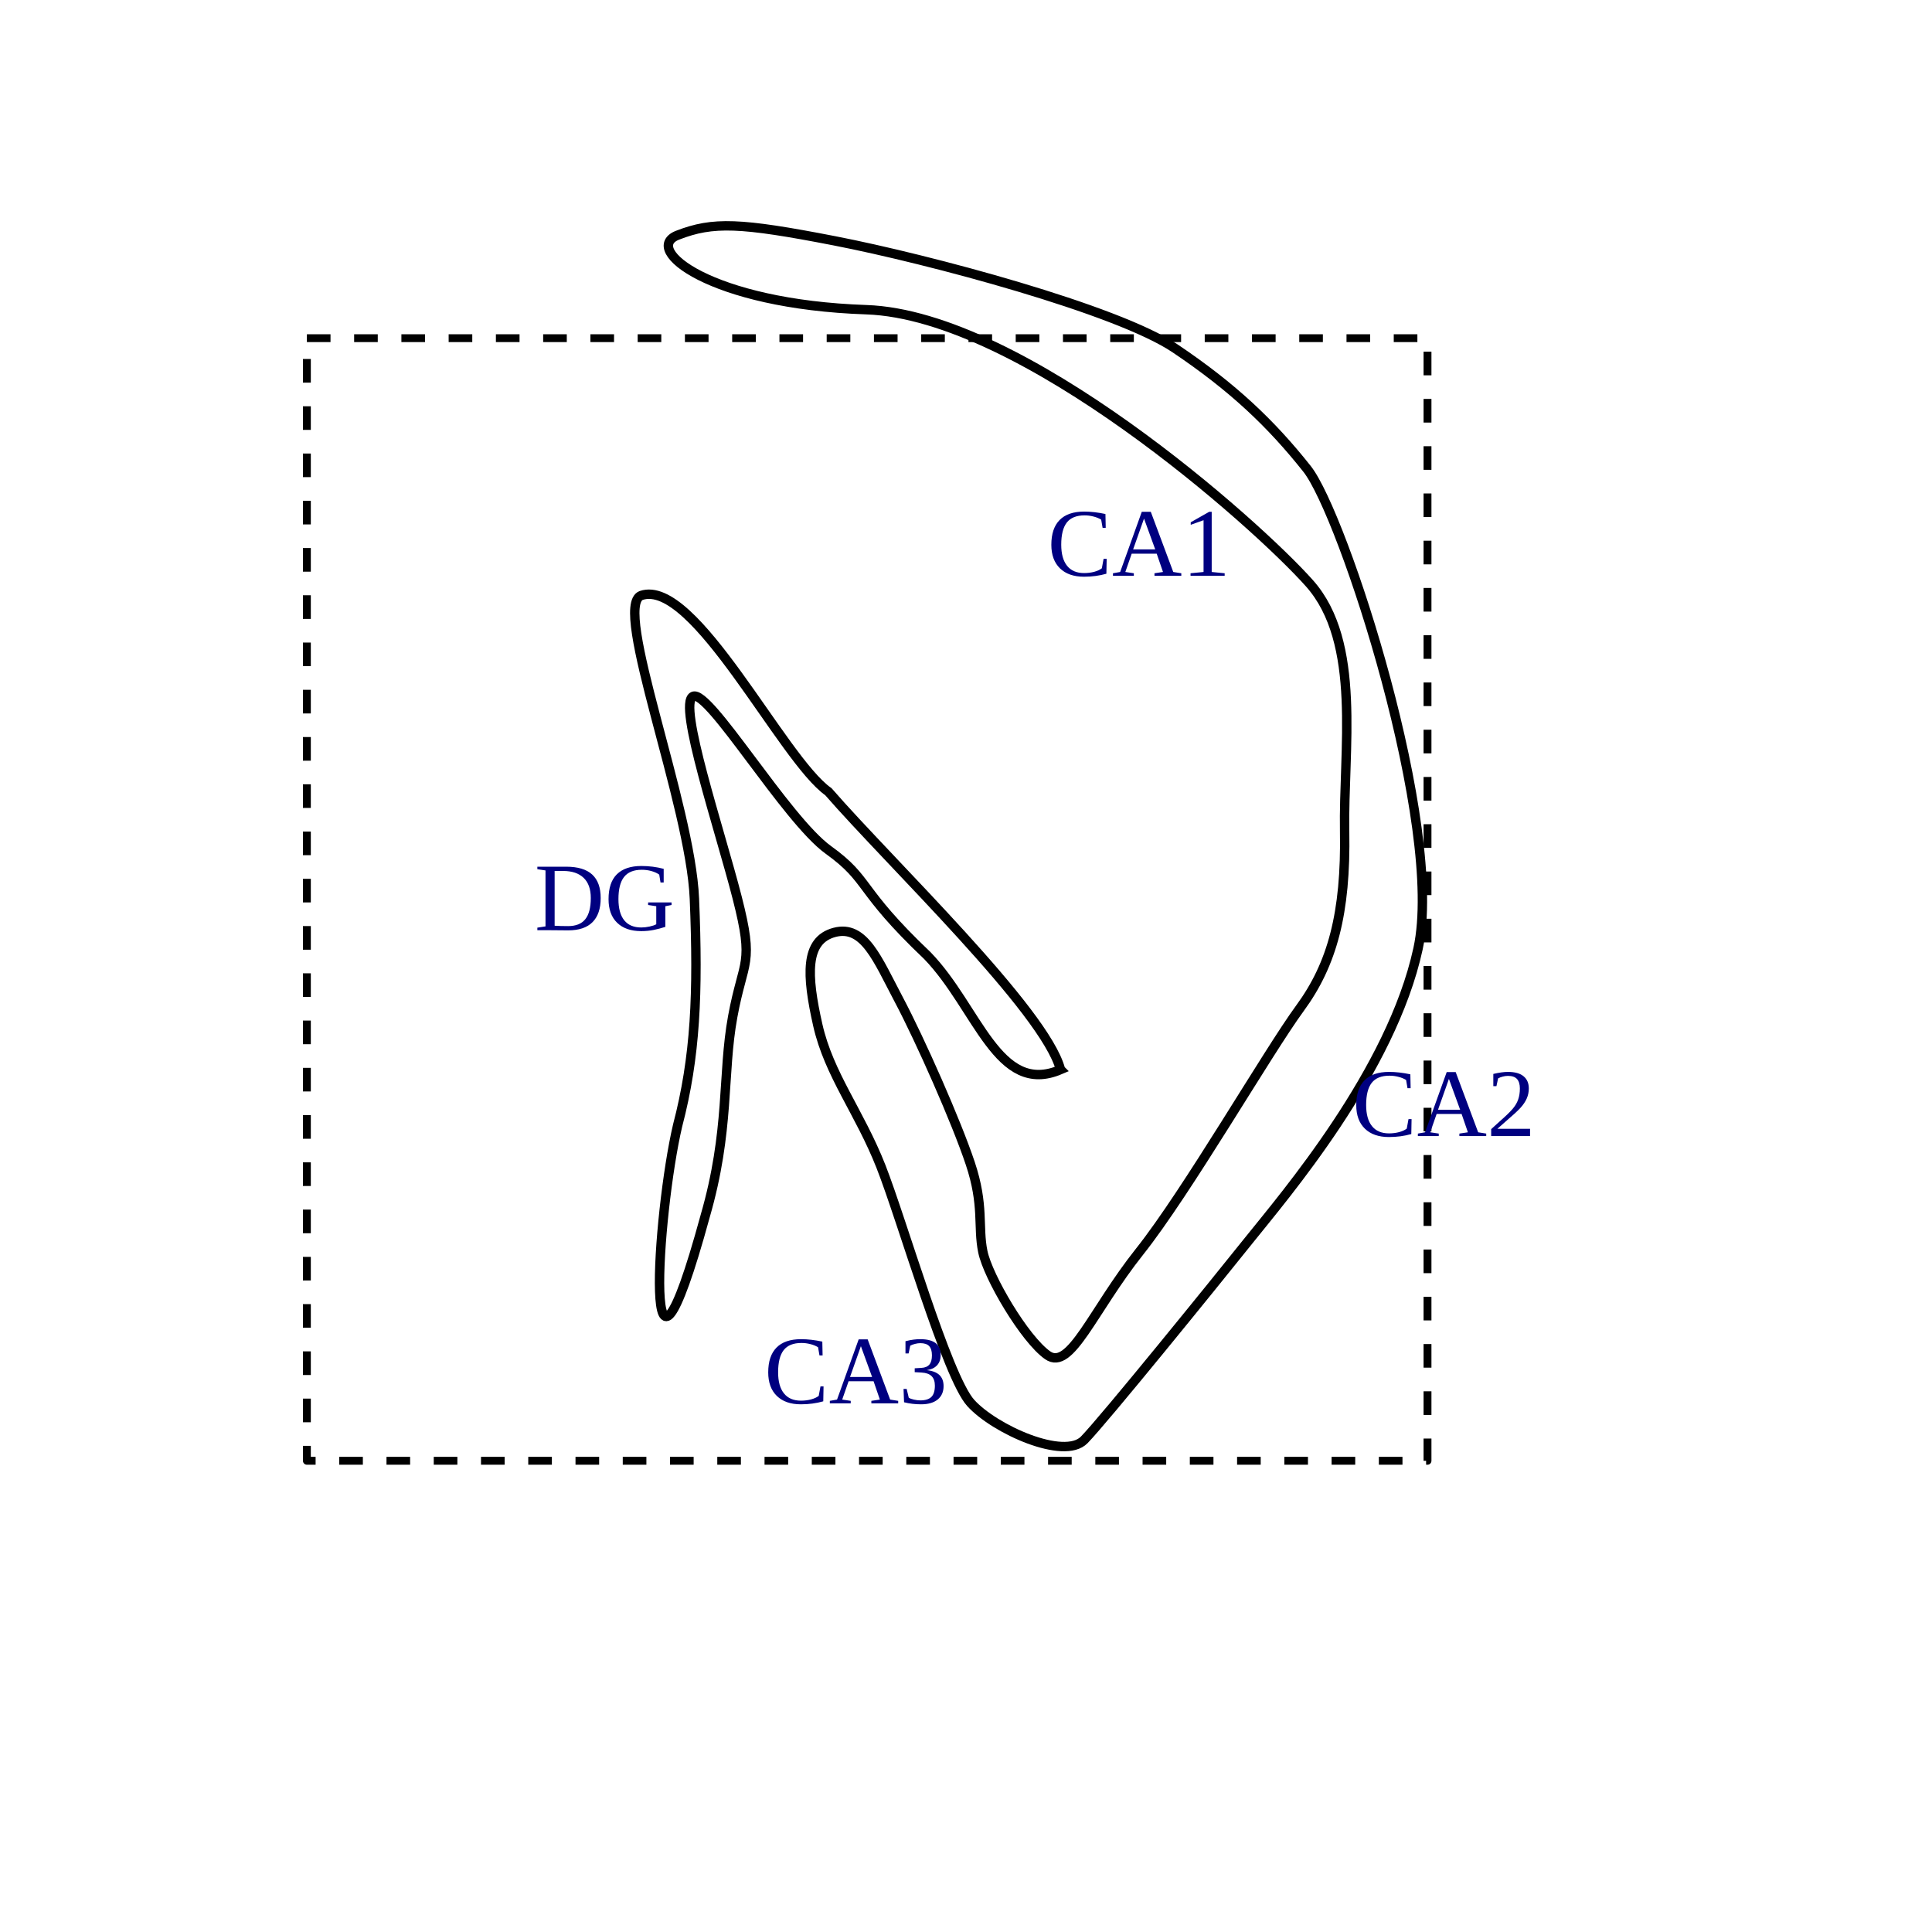
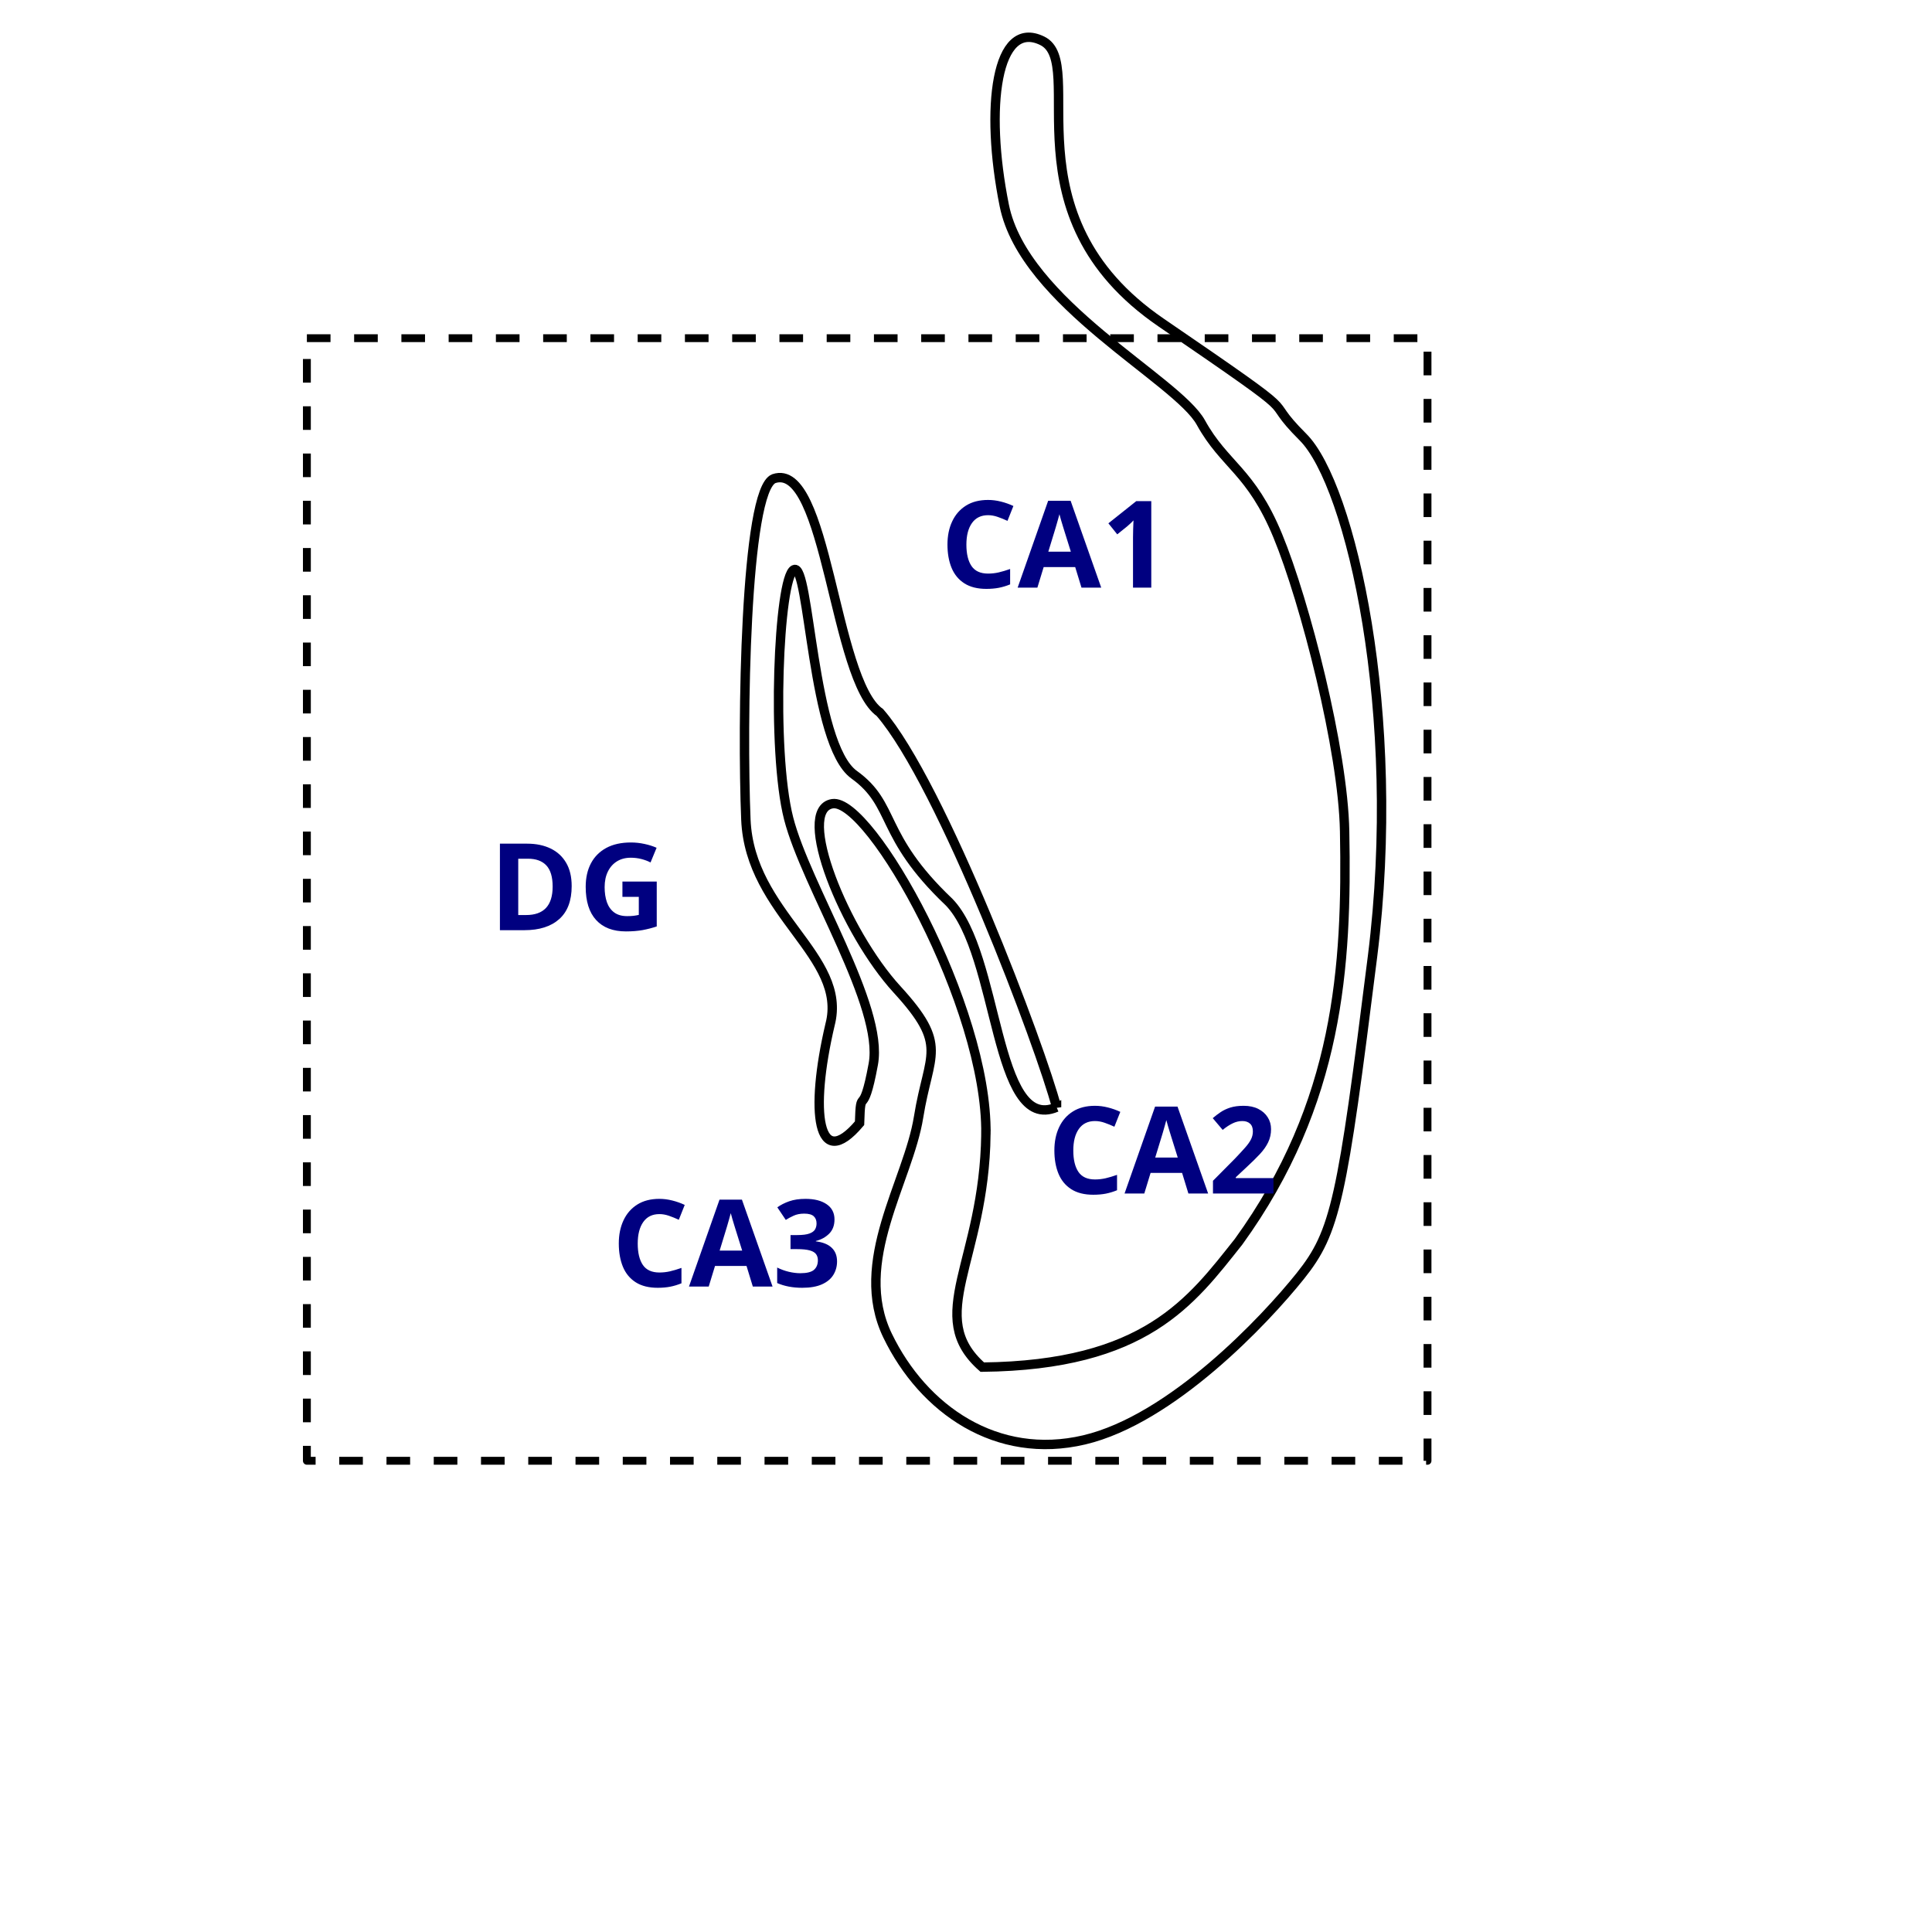
<svg xmlns="http://www.w3.org/2000/svg" width="637.795" height="637.795" id="svg2" version="1.1">
  <defs id="defs4" />
  <g id="layer1" transform="translate(0,-414.5669)">
-     <path style="fill:none;stroke:#000000;stroke-width:3.1;stroke-linecap:butt;stroke-linejoin:miter;stroke-miterlimit:4;stroke-opacity:1;stroke-dasharray:none" d="m 296.713,329.99 c 7.07,13.355 18.979,40.223 23.604,54.097 4.625,13.874 2.427,20.751 4.127,29.094 1.699,8.342 13.845,28.933 21.401,34.22 7.555,5.287 14.763,-14.605 30.362,-34.22 15.6,-19.615 42.324,-65.873 52.958,-80.371 10.634,-14.498 15.205,-31.366 14.724,-58.326 -0.481,-26.96 5.785,-62.353 -11.614,-81.93 -17.4,-19.577 -94.687,-88.553 -146.305,-90.315 -51.618,-1.762 -74.002,-20.035 -62.279,-24.594 11.723,-4.559 20.657,-4.187 51.763,1.849 31.107,6.036 93.316,22.634 112.46,35.508 19.144,12.874 31.696,24.817 43.564,39.782 11.869,14.965 45.42,117.92 36.648,158.391 -8.771,40.47 -44.162,81.674 -55.871,96.309 -11.708,14.635 -47.692,59.046 -54.331,65.853 -6.639,6.807 -29.577,-3.478 -37.457,-12.185 -7.881,-8.706 -22.579,-60.098 -29.637,-78.056 -7.057,-17.958 -17.177,-30.362 -20.867,-46.73 -3.691,-16.368 -4.334,-27.94 5.49,-30.559 9.824,-2.62 14.19,8.829 21.26,22.184 z" id="path2996" transform="translate(0,414.5669)" />
-     <path style="fill:none;stroke:#000000;stroke-width:3.1;stroke-linecap:butt;stroke-linejoin:miter;stroke-miterlimit:4;stroke-opacity:1;stroke-dasharray:none" d="m 350.101,353.098 c -5.047,-19.435 -56.174,-68.194 -76.627,-91.734 -15.257,-10.71 -44.201,-70.75 -61.799,-64.787 -9.587,3.677 16.265,68.933 17.562,100.136 1.297,31.203 0.383,52.233 -5.546,74.872 -6.775,28.81 -12.03,107.194 9.085,29.943 8.215,-28.334 5.59,-46.74 9.112,-65.933 3.522,-19.193 7.212,-16.822 1.466,-39.264 -5.746,-22.442 -19.703,-63.923 -14.565,-66.44 5.138,-2.517 30.685,40.602 44.658,50.671 13.974,10.068 9.358,12.739 32.677,34.889 16.657,17.167 23.255,46.549 43.978,37.648 z" id="path2998" transform="translate(0,414.5669)" />
+     <path style="fill:none;stroke:#000000;stroke-width:3.1;stroke-linecap:butt;stroke-linejoin:miter;stroke-miterlimit:4;stroke-opacity:1;stroke-dasharray:none" d="m 325.472,374.435 c -0.557,42.161 -20.401,59.978 -1.197,76.887 53.962,-0.596 69.012,-21.794 84.612,-41.41 33.14,-45.797 35.854,-90.911 35.002,-135.43 -0.481,-26.96 -13.169,-76.079 -22.072,-97.617 -8.903,-21.538 -17.562,-23.192 -25.388,-37.372 -7.826,-14.181 -58.369,-39.324 -64.893,-71.653 -6.524,-32.33 -2.688,-61.844 12.547,-54.362 15.235,7.483 -12.821,57.417 39.256,93.025 52.078,35.608 31.105,22.098 46.832,37.821 15.728,15.723 33.001,91.122 22.923,171.463 -10.078,80.34 -12.135,90.824 -23.844,105.46 -11.708,14.635 -42.464,47.281 -71.325,54.088 -28.861,6.807 -53.107,-10.014 -64.909,-34.407 -11.802,-24.393 6.833,-50.948 10.233,-72.174 3.4,-21.226 10.043,-23.413 -7.142,-42.154 -17.185,-18.742 -33.747,-59.313 -21.308,-61.279 12.439,-1.966 51.229,66.953 50.672,109.114 z" id="path2996" transform="translate(0,414.5669)" />
+     <path style="fill:none;stroke:#000000;stroke-width:3.1;stroke-linecap:butt;stroke-linejoin:miter;stroke-miterlimit:4;stroke-opacity:1;stroke-dasharray:none" d="m 348.794,780.084 c -5.047,-19.435 -37.873,-106.757 -58.326,-130.297 -15.257,-10.71 -17.403,-83.168 -35.002,-77.206 -9.587,3.677 -10.533,81.352 -9.235,112.555 1.297,31.203 33.717,45.044 27.788,67.682 -6.775,28.81 -4.186,49.023 9.738,32.557 0.372,-13.301 1.014,-0.334 4.537,-19.527 3.522,-19.193 -22.2,-58.653 -27.947,-81.095 -5.746,-22.442 -3.363,-79.61 1.775,-82.127 5.138,-2.517 5.848,57.596 19.821,67.664 13.974,10.068 8.05,19.929 31.37,42.079 16.657,17.167 14.758,76.615 35.481,67.714 z" id="path2998" />
    <rect style="fill:none;stroke:#000000;stroke-width:2.6;stroke-linejoin:round;stroke-miterlimit:4;stroke-opacity:1;stroke-dasharray:7.8,7.8;stroke-dashoffset:0" id="rect3787" width="369.942" height="370.596" x="101.309" y="111.641" transform="translate(0,414.5669)" />
-     <text xml:space="preserve" style="font-size:32px;font-style:normal;font-variant:normal;font-weight:normal;font-stretch:normal;text-align:start;line-height:125%;letter-spacing:0px;word-spacing:0px;writing-mode:lr-tb;text-anchor:start;fill:#000080;fill-opacity:1;stroke:none;font-family:Times New Roman;-inkscape-font-specification:'Times New Roman,'" x="252.293" y="877.849" id="text3789">
-       <tspan id="tspan3791" x="252.293" y="877.849">CA3</tspan>
+     <text xml:space="preserve" style="font-size:40px;font-style:normal;font-variant:normal;font-weight:bold;font-stretch:normal;text-align:start;line-height:125%;letter-spacing:0px;word-spacing:0px;writing-mode:lr-tb;text-anchor:start;fill:#000080;fill-opacity:1;stroke:none;font-family:Oldstyle HPLHS;-inkscape-font-specification:Oldstyle HPLHS Bold" x="201.965" y="839.286" id="text3789">
+       <tspan id="tspan3791" x="201.965" y="839.286">CA3</tspan>
    </text>
-     <text xml:space="preserve" style="font-size:32px;font-style:normal;font-variant:normal;font-weight:normal;font-stretch:normal;text-align:start;line-height:125%;letter-spacing:0px;word-spacing:0px;writing-mode:lr-tb;text-anchor:start;fill:#000080;fill-opacity:1;stroke:none;font-family:Times New Roman;-inkscape-font-specification:'Times New Roman,'" x="446.414" y="789.612" id="text3793">
-       <tspan id="tspan3795" x="446.414" y="789.612">CA2</tspan>
+     <text xml:space="preserve" style="font-size:40px;font-style:normal;font-variant:normal;font-weight:bold;font-stretch:normal;text-align:start;line-height:125%;letter-spacing:0px;word-spacing:0px;writing-mode:lr-tb;text-anchor:start;fill:#000080;fill-opacity:1;stroke:none;font-family:Oldstyle HPLHS;-inkscape-font-specification:Oldstyle HPLHS Bold" x="345.759" y="808.567" id="text3793">
+       <tspan id="tspan3795" x="345.759" y="808.567">CA2</tspan>
    </text>
-     <text xml:space="preserve" style="font-size:32px;font-style:normal;font-variant:normal;font-weight:normal;font-stretch:normal;text-align:start;line-height:125%;letter-spacing:0px;word-spacing:0px;writing-mode:lr-tb;text-anchor:start;fill:#000080;fill-opacity:1;stroke:none;font-family:Times New Roman;-inkscape-font-specification:'Times New Roman,'" x="345.759" y="604.641" id="text3797">
-       <tspan id="tspan3799" x="345.759" y="604.641">CA1</tspan>
+     <text xml:space="preserve" style="font-size:40px;font-style:normal;font-variant:normal;font-weight:bold;font-stretch:normal;text-align:start;line-height:125%;letter-spacing:0px;word-spacing:0px;writing-mode:lr-tb;text-anchor:start;fill:#000080;fill-opacity:1;stroke:none;font-family:Oldstyle HPLHS;-inkscape-font-specification:Oldstyle HPLHS Bold" x="310.464" y="608.562" id="text3797">
+       <tspan id="tspan3799" x="310.464" y="608.562">CA1</tspan>
    </text>
-     <text xml:space="preserve" style="font-size:32px;font-style:normal;font-variant:normal;font-weight:normal;font-stretch:normal;text-align:start;line-height:125%;letter-spacing:0px;word-spacing:0px;writing-mode:lr-tb;text-anchor:start;fill:#000080;fill-opacity:1;stroke:none;font-family:Times New Roman;-inkscape-font-specification:'Times New Roman,'" x="176.474" y="721.637" id="text3801">
-       <tspan id="tspan3803" x="176.474" y="721.637">DG</tspan>
+     <text xml:space="preserve" style="font-size:40px;font-style:normal;font-variant:normal;font-weight:bold;font-stretch:normal;text-align:start;line-height:125%;letter-spacing:0px;word-spacing:0px;writing-mode:lr-tb;text-anchor:start;fill:#000080;fill-opacity:1;stroke:none;font-family:Oldstyle HPLHS;-inkscape-font-specification:Oldstyle HPLHS Bold" x="161.441" y="721.637" id="text3801">
+       <tspan id="tspan3803" x="161.441" y="721.637">DG</tspan>
    </text>
  </g>
</svg>
